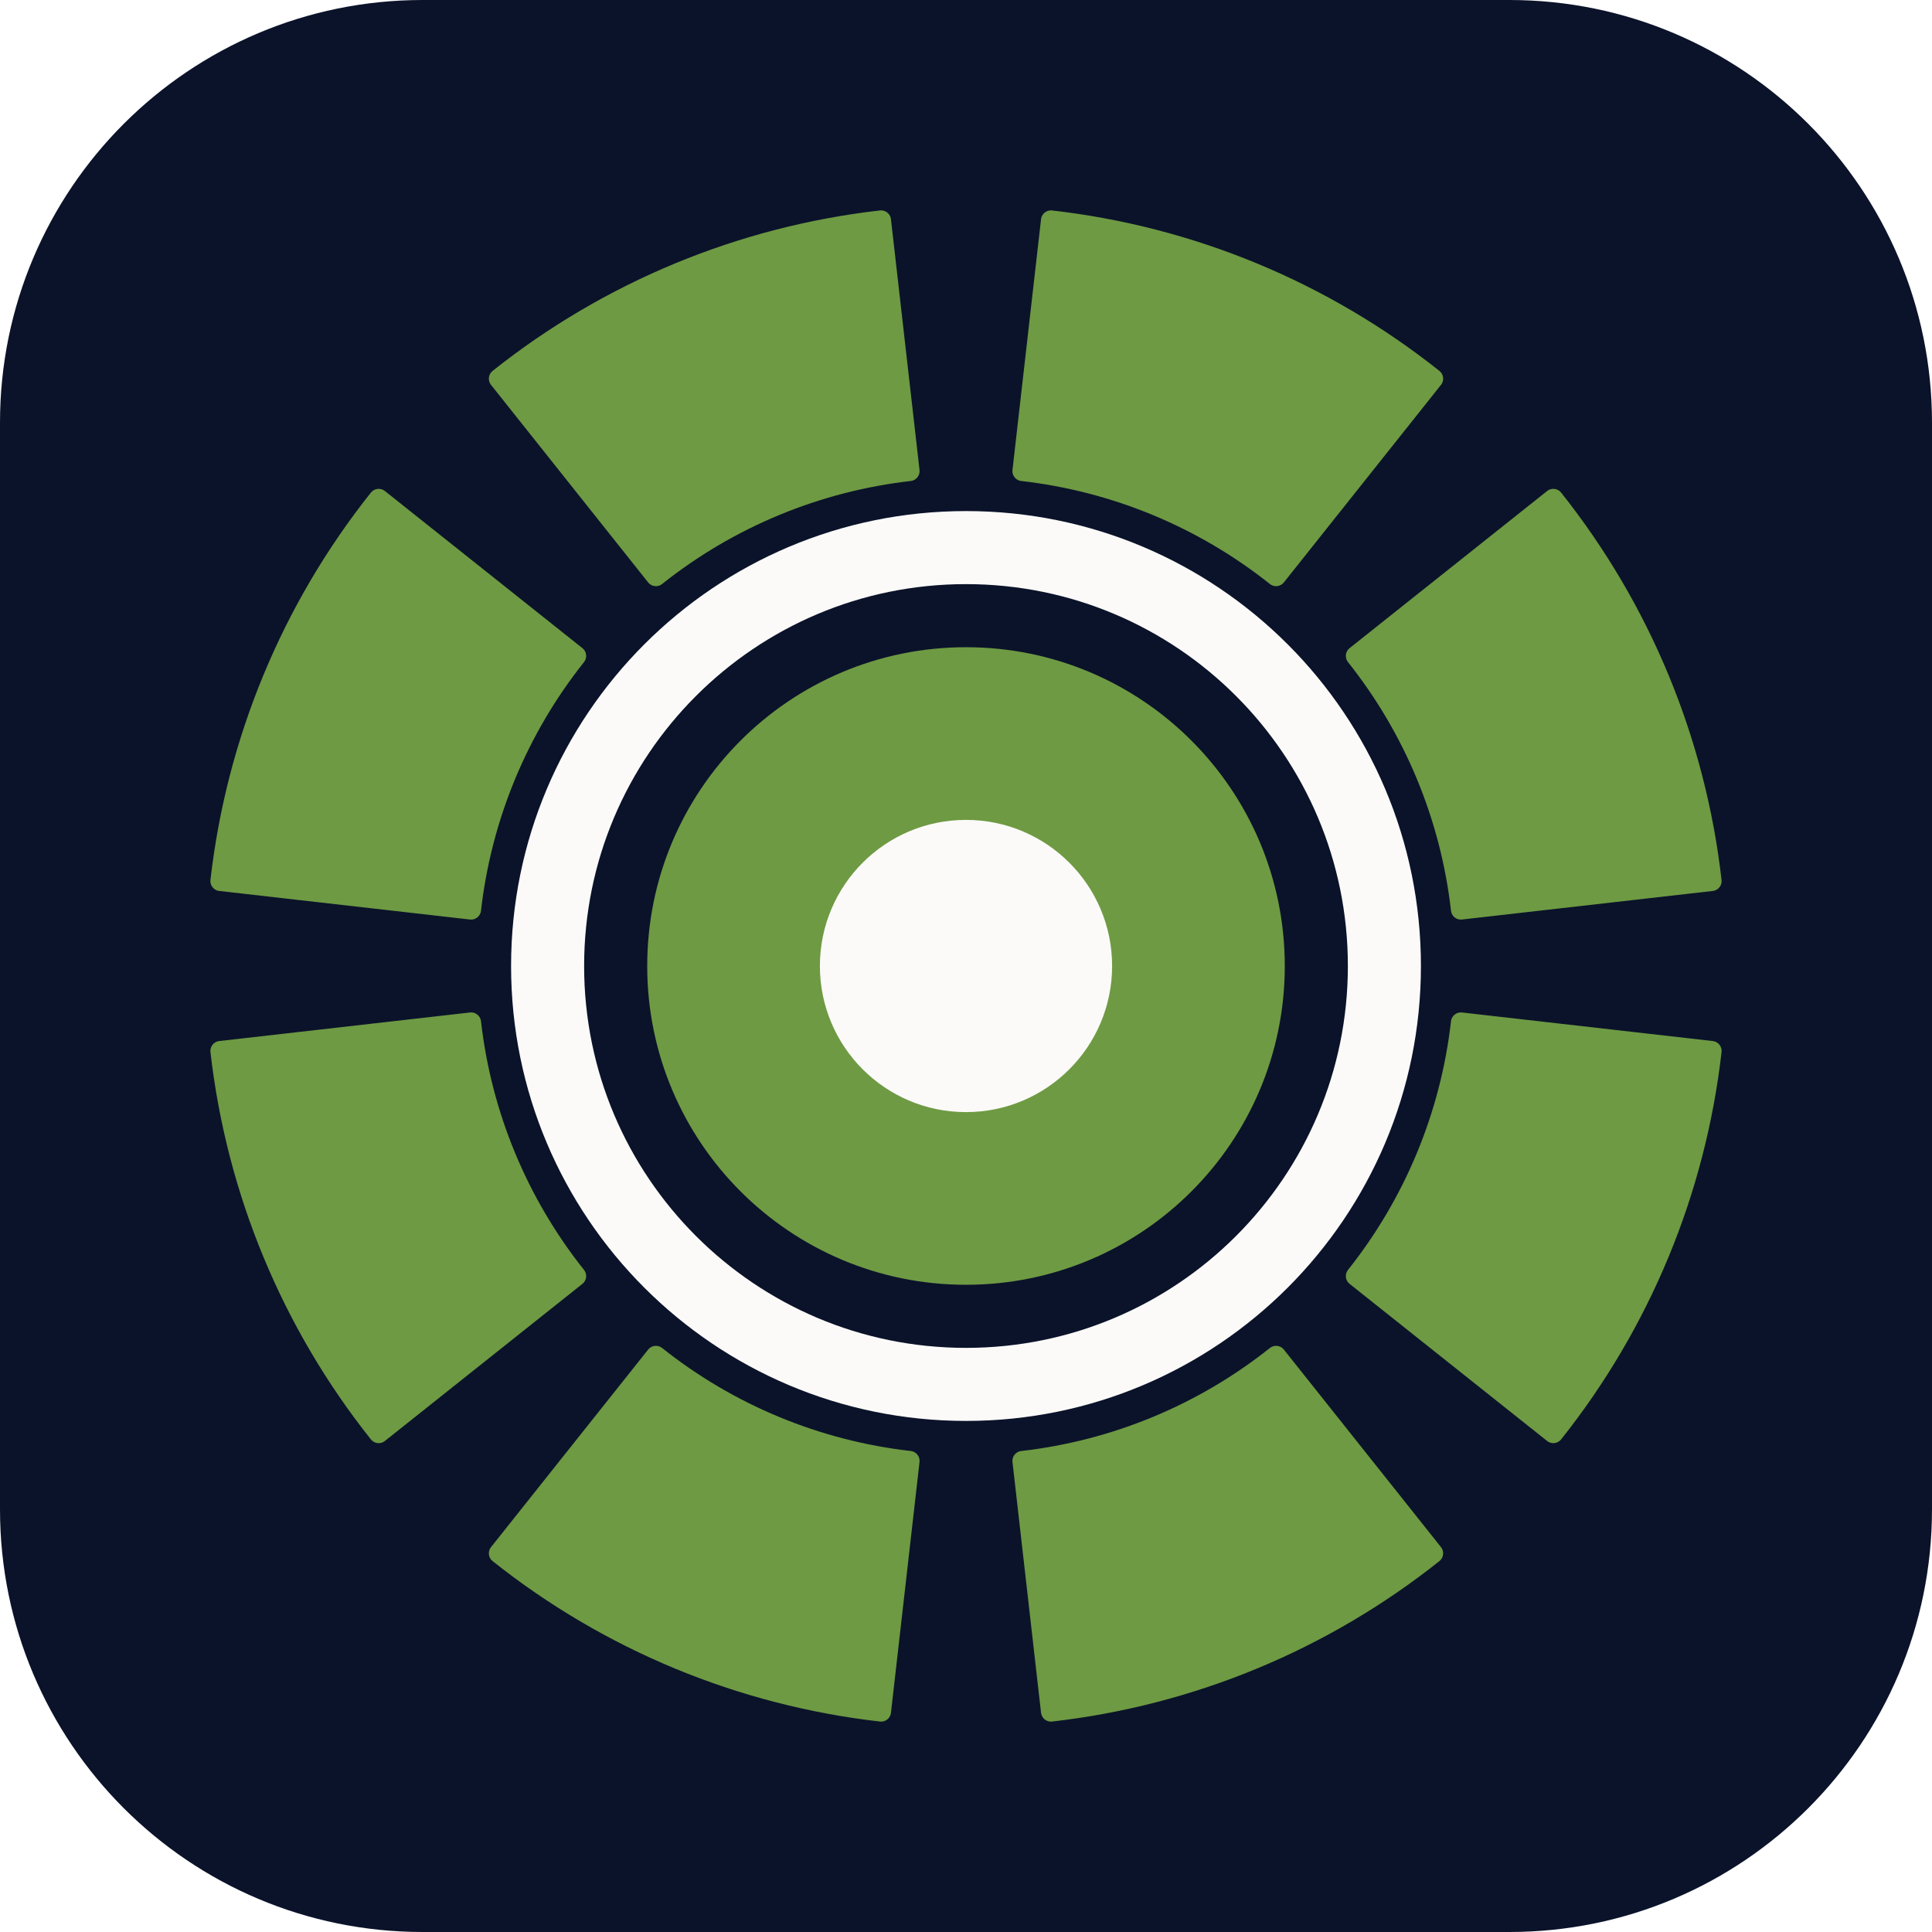
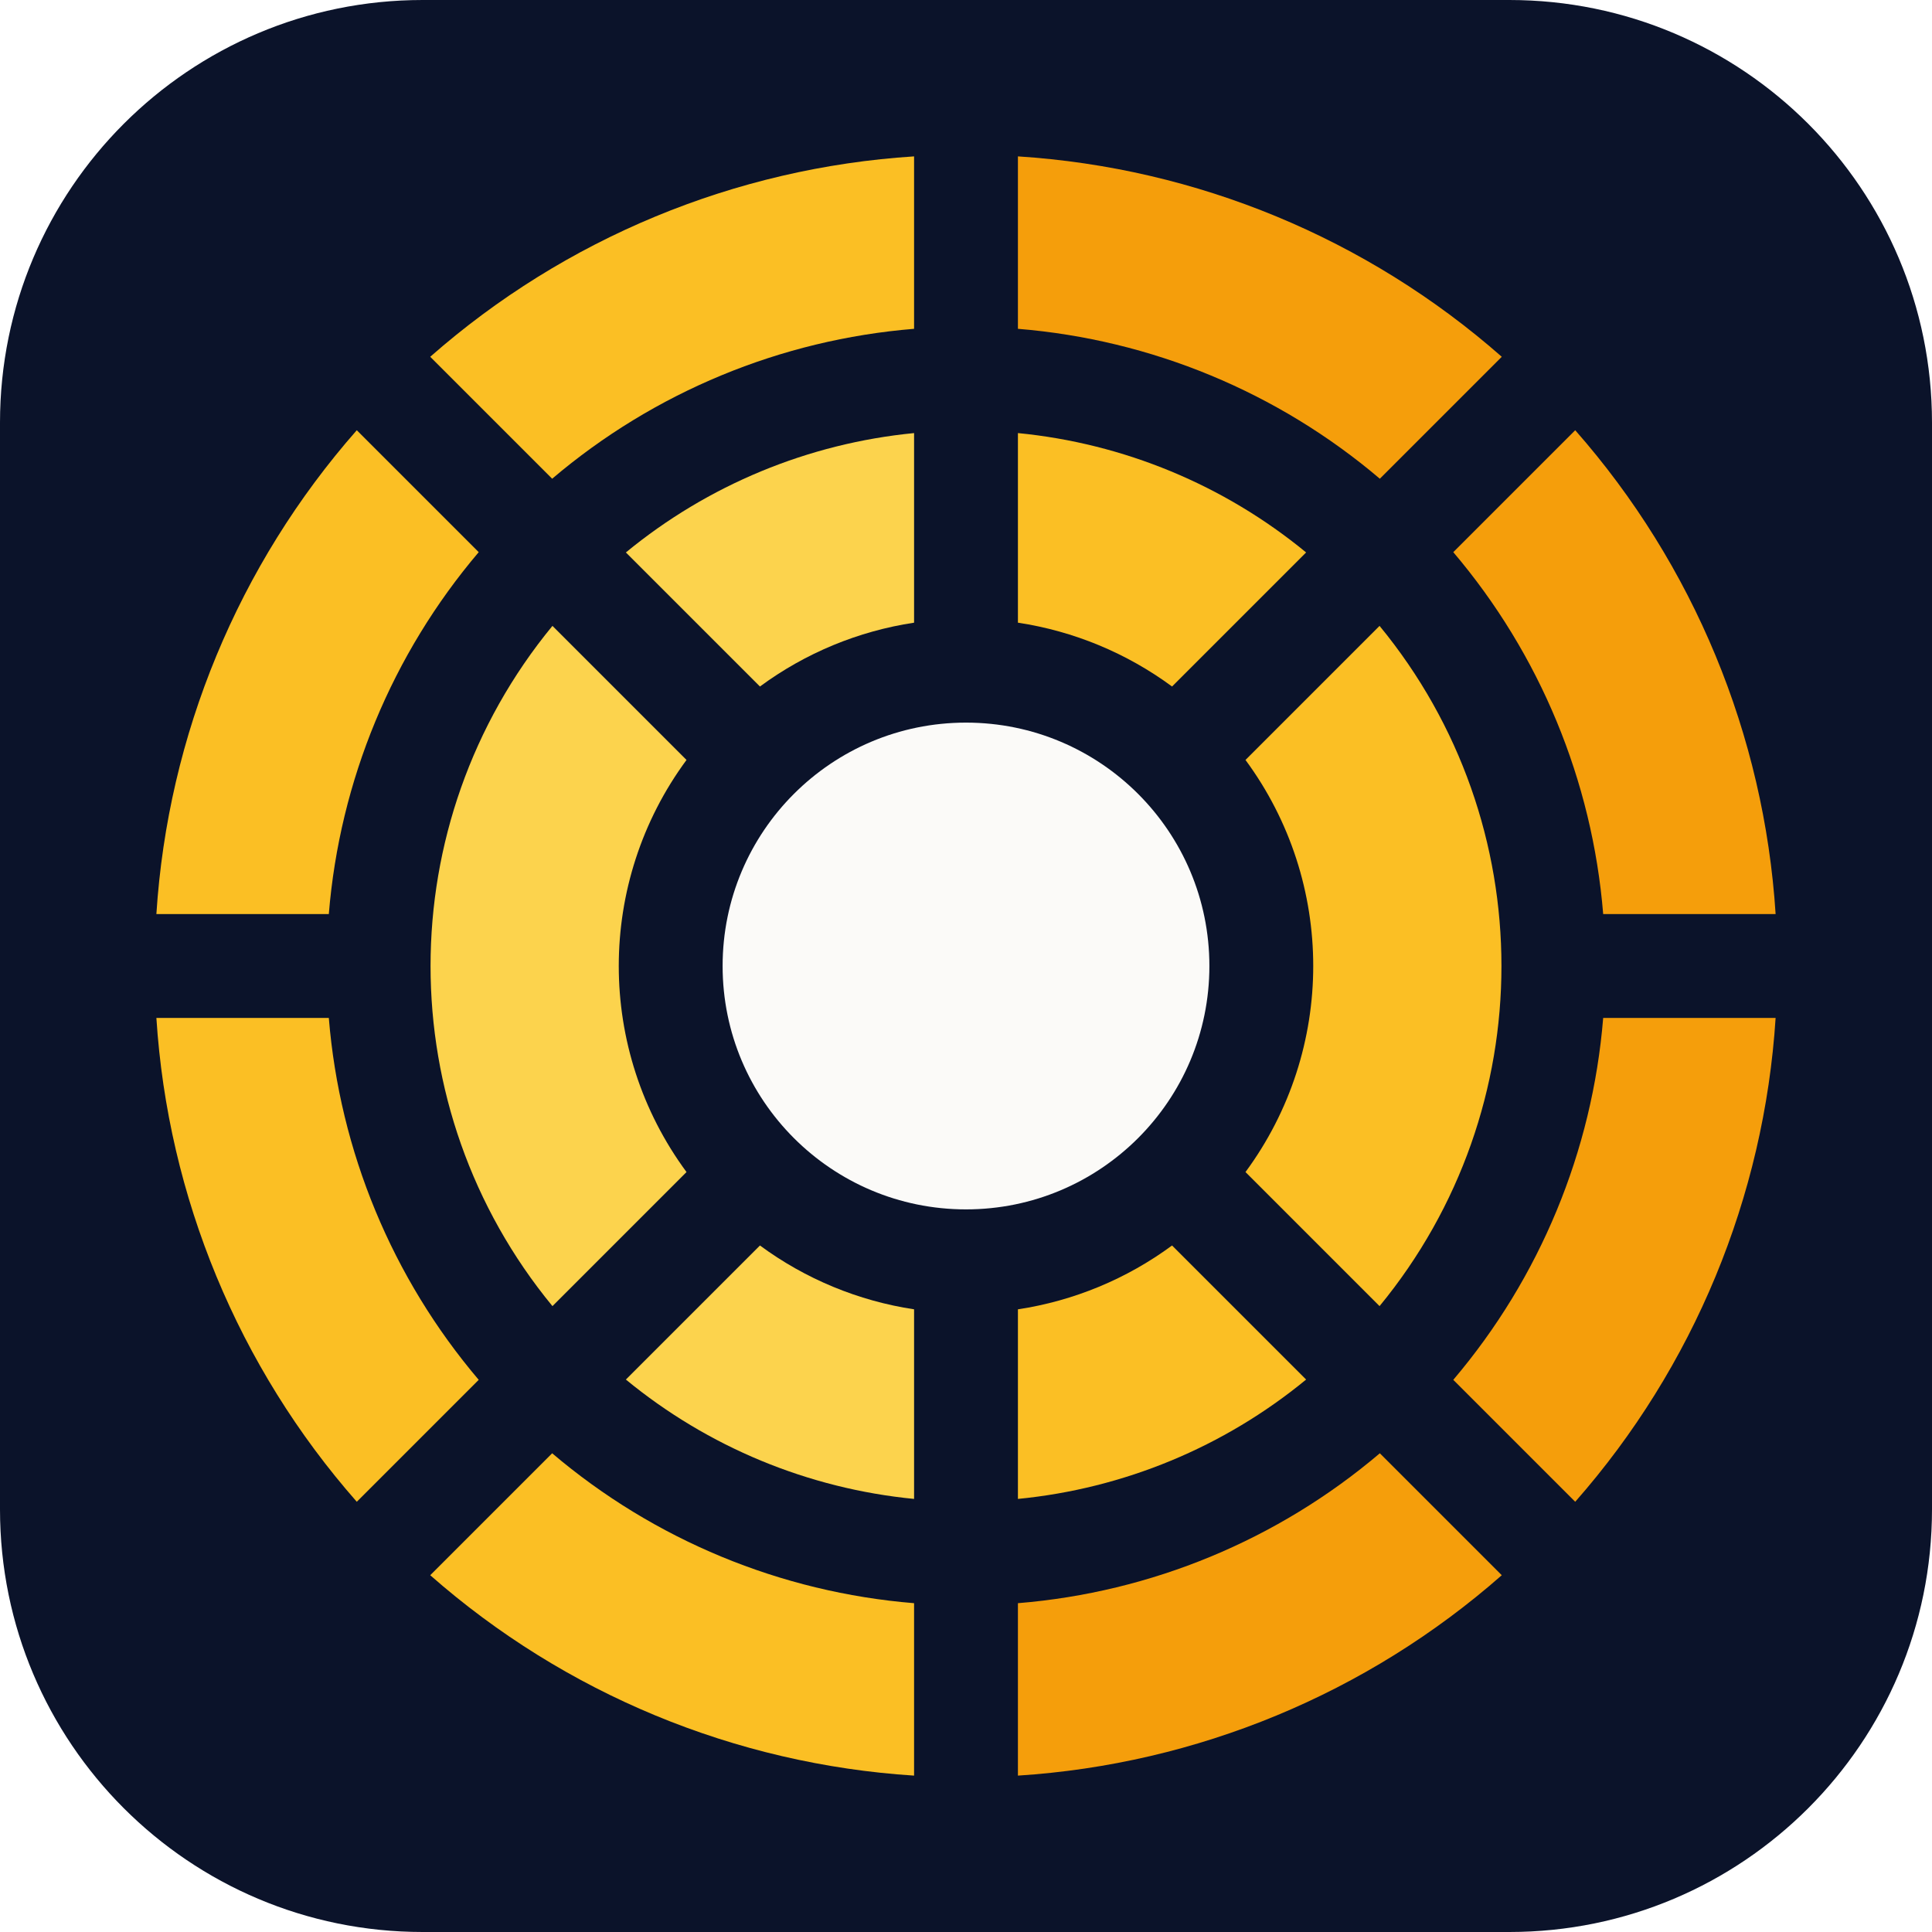
- <svg xmlns="http://www.w3.org/2000/svg" viewBox="0 0 512 512" width="512" height="512">
-   <rect width="512" height="512" rx="112" fill="#0B132A" />
-   <g transform="translate(256 256) scale(0.88) translate(-256 -256)">
-     <path d="M281.58,31.45 A226,226 0 0,1 396.69,79.13 L349.38,138.61 A150,150 0 0,0 272.98,106.96 Z" fill="#6E9A43" stroke="#6E9A43" stroke-width="6" stroke-linejoin="round" />
-     <path d="M432.87,115.31 A226,226 0 0,1 480.55,230.42 L405.04,239.02 A150,150 0 0,0 373.39,162.62 Z" fill="#6E9A43" stroke="#6E9A43" stroke-width="6" stroke-linejoin="round" />
-     <path d="M480.55,281.58 A226,226 0 0,1 432.87,396.69 L373.39,349.38 A150,150 0 0,0 405.04,272.98 Z" fill="#6E9A43" stroke="#6E9A43" stroke-width="6" stroke-linejoin="round" />
-     <path d="M396.69,432.87 A226,226 0 0,1 281.58,480.55 L272.98,405.04 A150,150 0 0,0 349.38,373.39 Z" fill="#6E9A43" stroke="#6E9A43" stroke-width="6" stroke-linejoin="round" />
-     <path d="M230.42,480.55 A226,226 0 0,1 115.31,432.87 L162.62,373.39 A150,150 0 0,0 239.02,405.04 Z" fill="#6E9A43" stroke="#6E9A43" stroke-width="6" stroke-linejoin="round" />
-     <path d="M79.13,396.69 A226,226 0 0,1 31.45,281.58 L106.96,272.98 A150,150 0 0,0 138.61,349.38 Z" fill="#6E9A43" stroke="#6E9A43" stroke-width="6" stroke-linejoin="round" />
-     <path d="M31.45,230.42 A226,226 0 0,1 79.13,115.31 L138.61,162.62 A150,150 0 0,0 106.96,239.02 Z" fill="#6E9A43" stroke="#6E9A43" stroke-width="6" stroke-linejoin="round" />
-     <path d="M115.31,79.13 A226,226 0 0,1 230.42,31.45 L239.02,106.96 A150,150 0 0,0 162.62,138.61 Z" fill="#6E9A43" stroke="#6E9A43" stroke-width="6" stroke-linejoin="round" />
-   </g>
-   <g transform="translate(256 256) scale(0.88) translate(-256 -256)">
-     <circle cx="256" cy="256" r="126" fill="none" stroke="#FBFAF8" stroke-width="22" />
-   </g>
-   <g transform="translate(256 256) scale(0.88) translate(-256 -256)">
-     <circle cx="256" cy="256" r="96" fill="#6E9A43" />
-     <circle cx="256" cy="256" r="44" fill="#FBFAF8" />
+ <svg xmlns="http://www.w3.org/2000/svg" viewBox="0 0 1024 1024" width="1024" height="1024" role="img" aria-label="Clean Lambda Function">
+   <rect width="1024" height="1024" rx="224" fill="#0B132A" />
+   <g transform="translate(512 512) scale(0.86) translate(-512 -512)">
+     <path d="M544 13.03A500 500 0 0 1 842.2 136.54L767.05 211.69A394 394 0 0 0 544 119.3Z" fill="#F59E0B" />
+     <path d="M887.46 181.8A500 500 0 0 1 1010.97 480L904.7 480A394 394 0 0 0 812.31 256.95Z" fill="#F59E0B" />
+     <path d="M1010.97 544A500 500 0 0 1 887.46 842.2L812.31 767.05A394 394 0 0 0 904.7 544Z" fill="#F59E0B" />
+     <path d="M842.2 887.46A500 500 0 0 1 544 1010.97L544 904.7A394 394 0 0 0 767.05 812.31Z" fill="#F59E0B" />
+     <path d="M480 1010.97A500 500 0 0 1 181.8 887.46L256.95 812.31A394 394 0 0 0 480 904.7Z" fill="#FBBF24" />
+     <path d="M136.54 842.2A500 500 0 0 1 13.03 544L119.3 544A394 394 0 0 0 211.69 767.05Z" fill="#FBBF24" />
+     <path d="M13.03 480A500 500 0 0 1 136.54 181.8L211.69 256.95A394 394 0 0 0 119.3 480Z" fill="#FBBF24" />
+     <path d="M181.8 136.54A500 500 0 0 1 480 13.03L480 119.3A394 394 0 0 0 256.95 211.69Z" fill="#FBBF24" />
+     <path d="M544 183.56A330 330 0 0 1 721.62 257.13L638.99 339.75A214 214 0 0 0 544 300.41Z" fill="#FBBF24" />
+     <path d="M766.87 302.38A330 330 0 0 1 766.87 721.62L684.25 638.99A214 214 0 0 0 684.25 385.01Z" fill="#FBBF24" />
+     <path d="M721.62 766.87A330 330 0 0 1 544 840.44L544 723.59A214 214 0 0 0 638.99 684.25Z" fill="#FBBF24" />
+     <path d="M480 840.44A330 330 0 0 1 302.38 766.87L385.01 684.25A214 214 0 0 0 480 723.59Z" fill="#FCD34D" />
+     <path d="M257.13 721.62A330 330 0 0 1 257.13 302.38L339.75 385.01A214 214 0 0 0 339.75 638.99Z" fill="#FCD34D" />
+     <path d="M302.38 257.13A330 330 0 0 1 480 183.56L480 300.41A214 214 0 0 0 385.01 339.75Z" fill="#FCD34D" />
+     <circle cx="512" cy="512" r="150" fill="#FBFAF8" />
  </g>
</svg>
